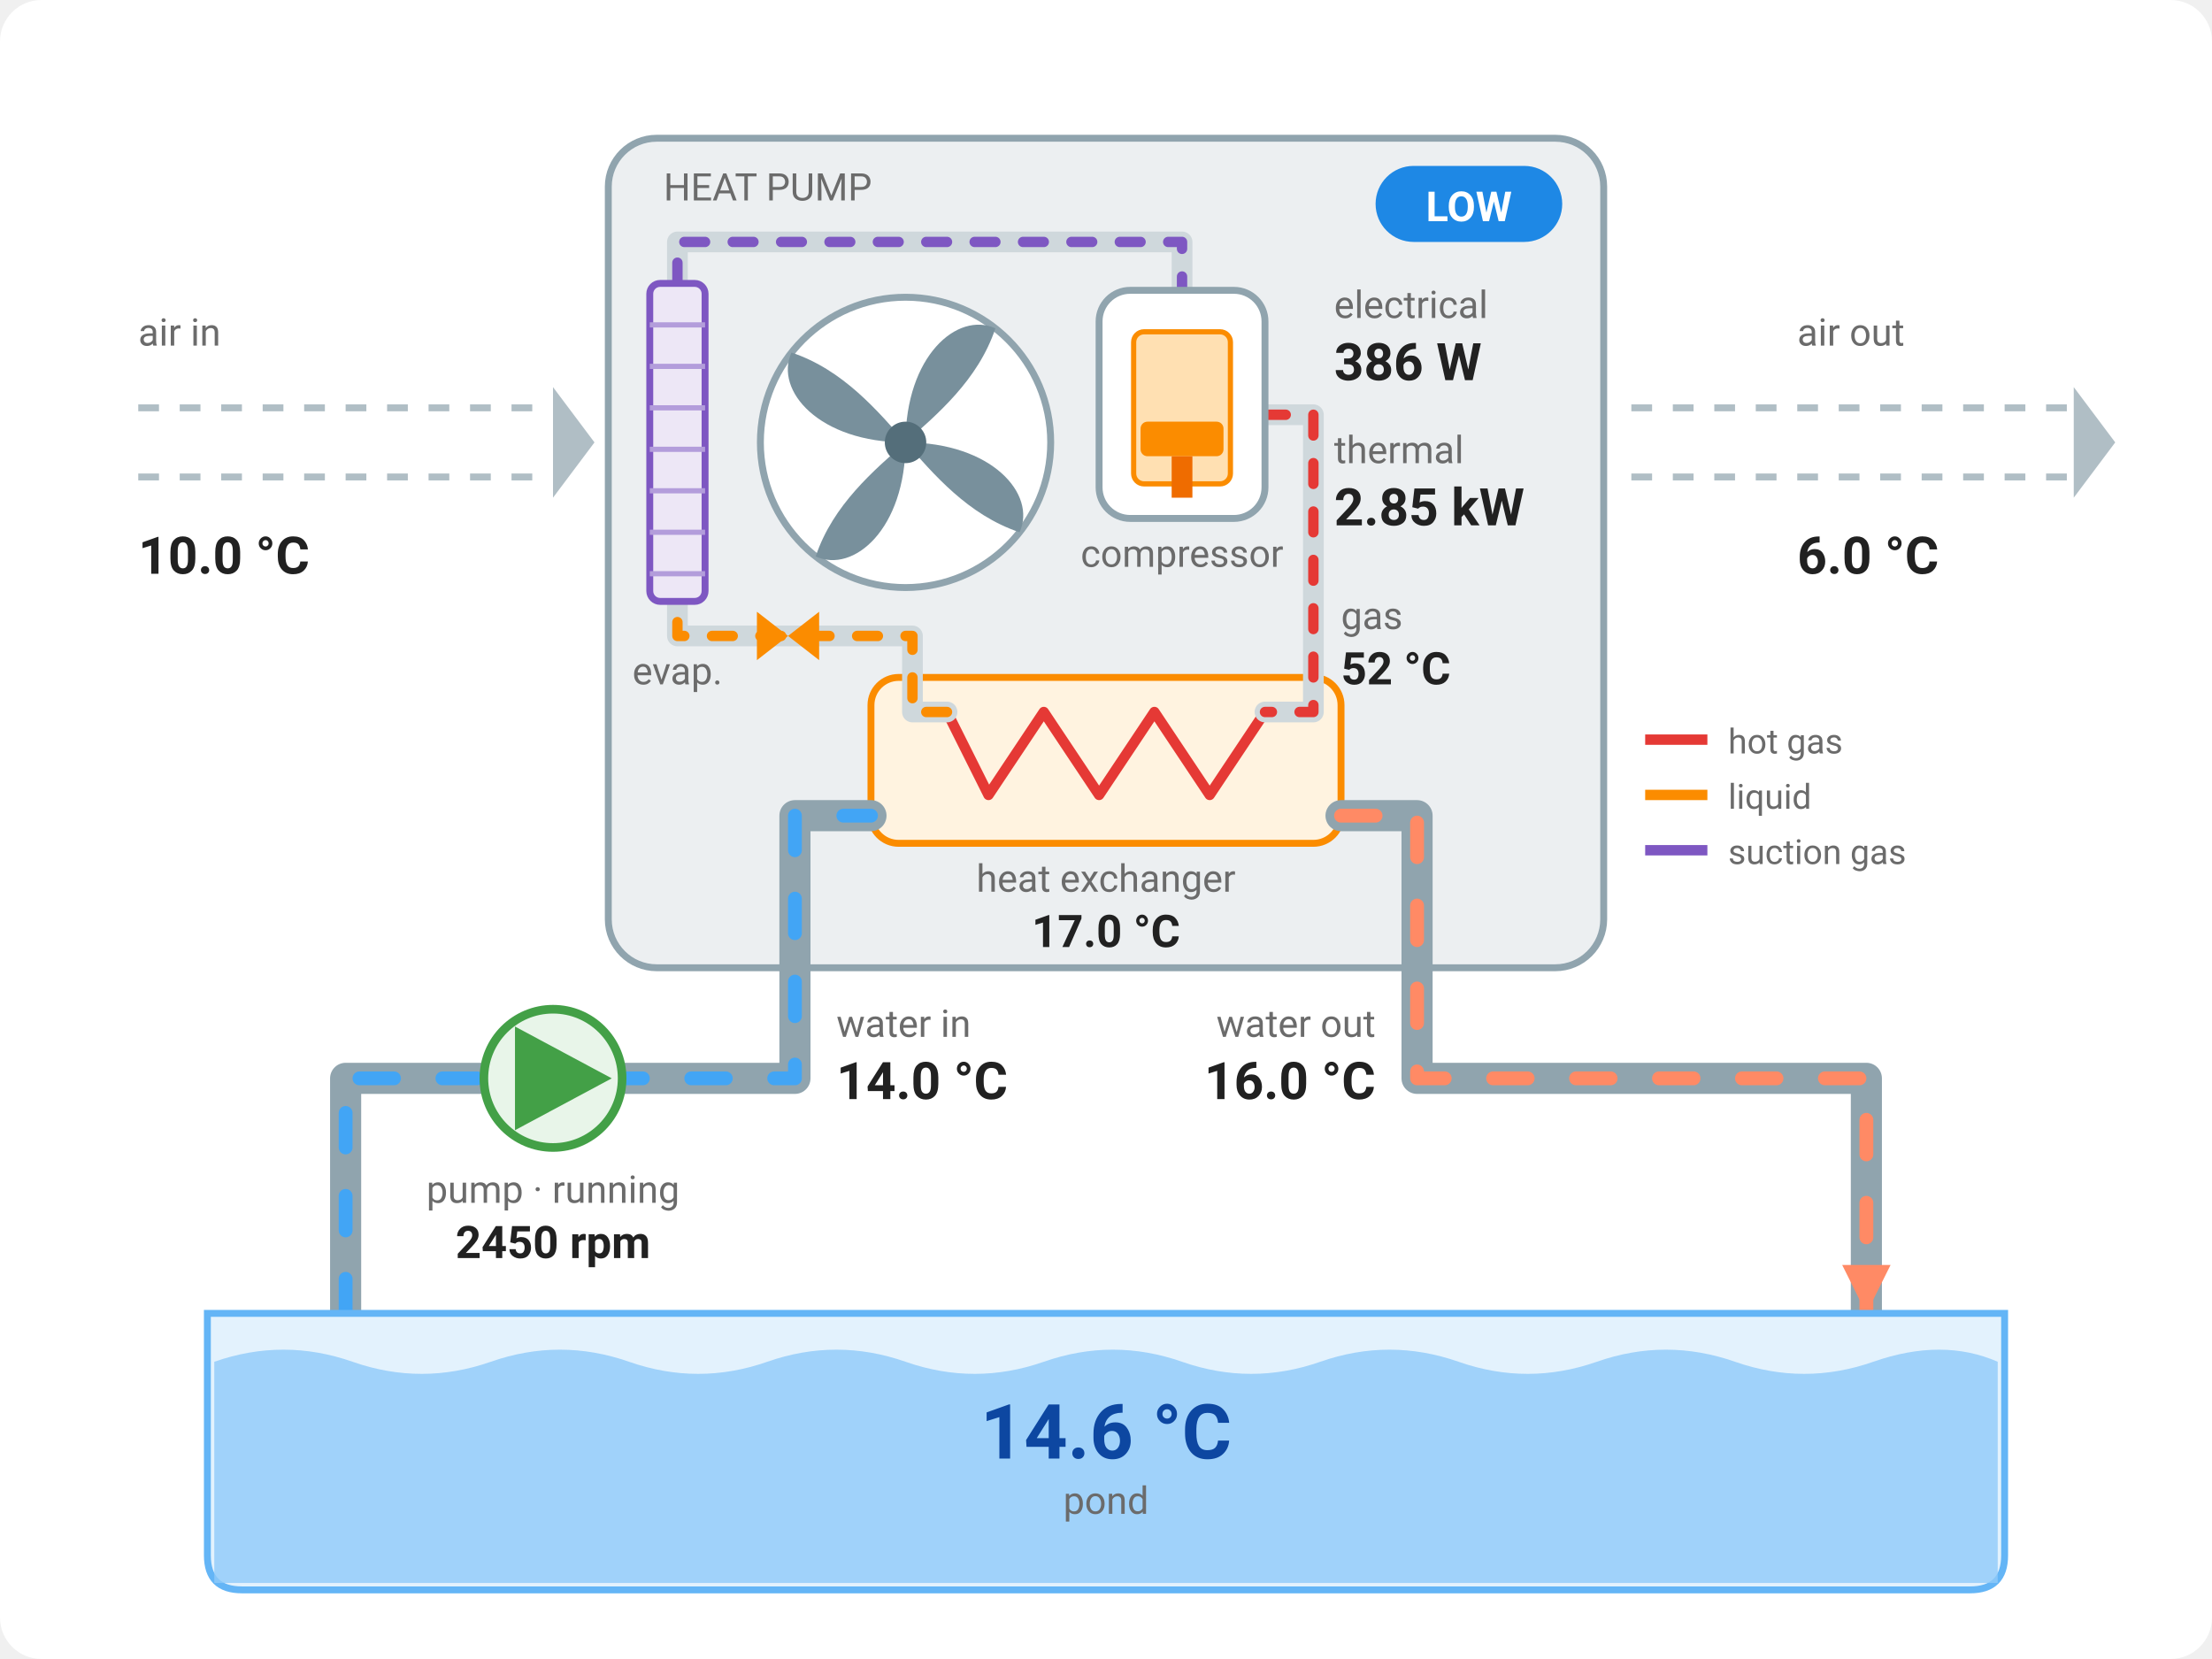
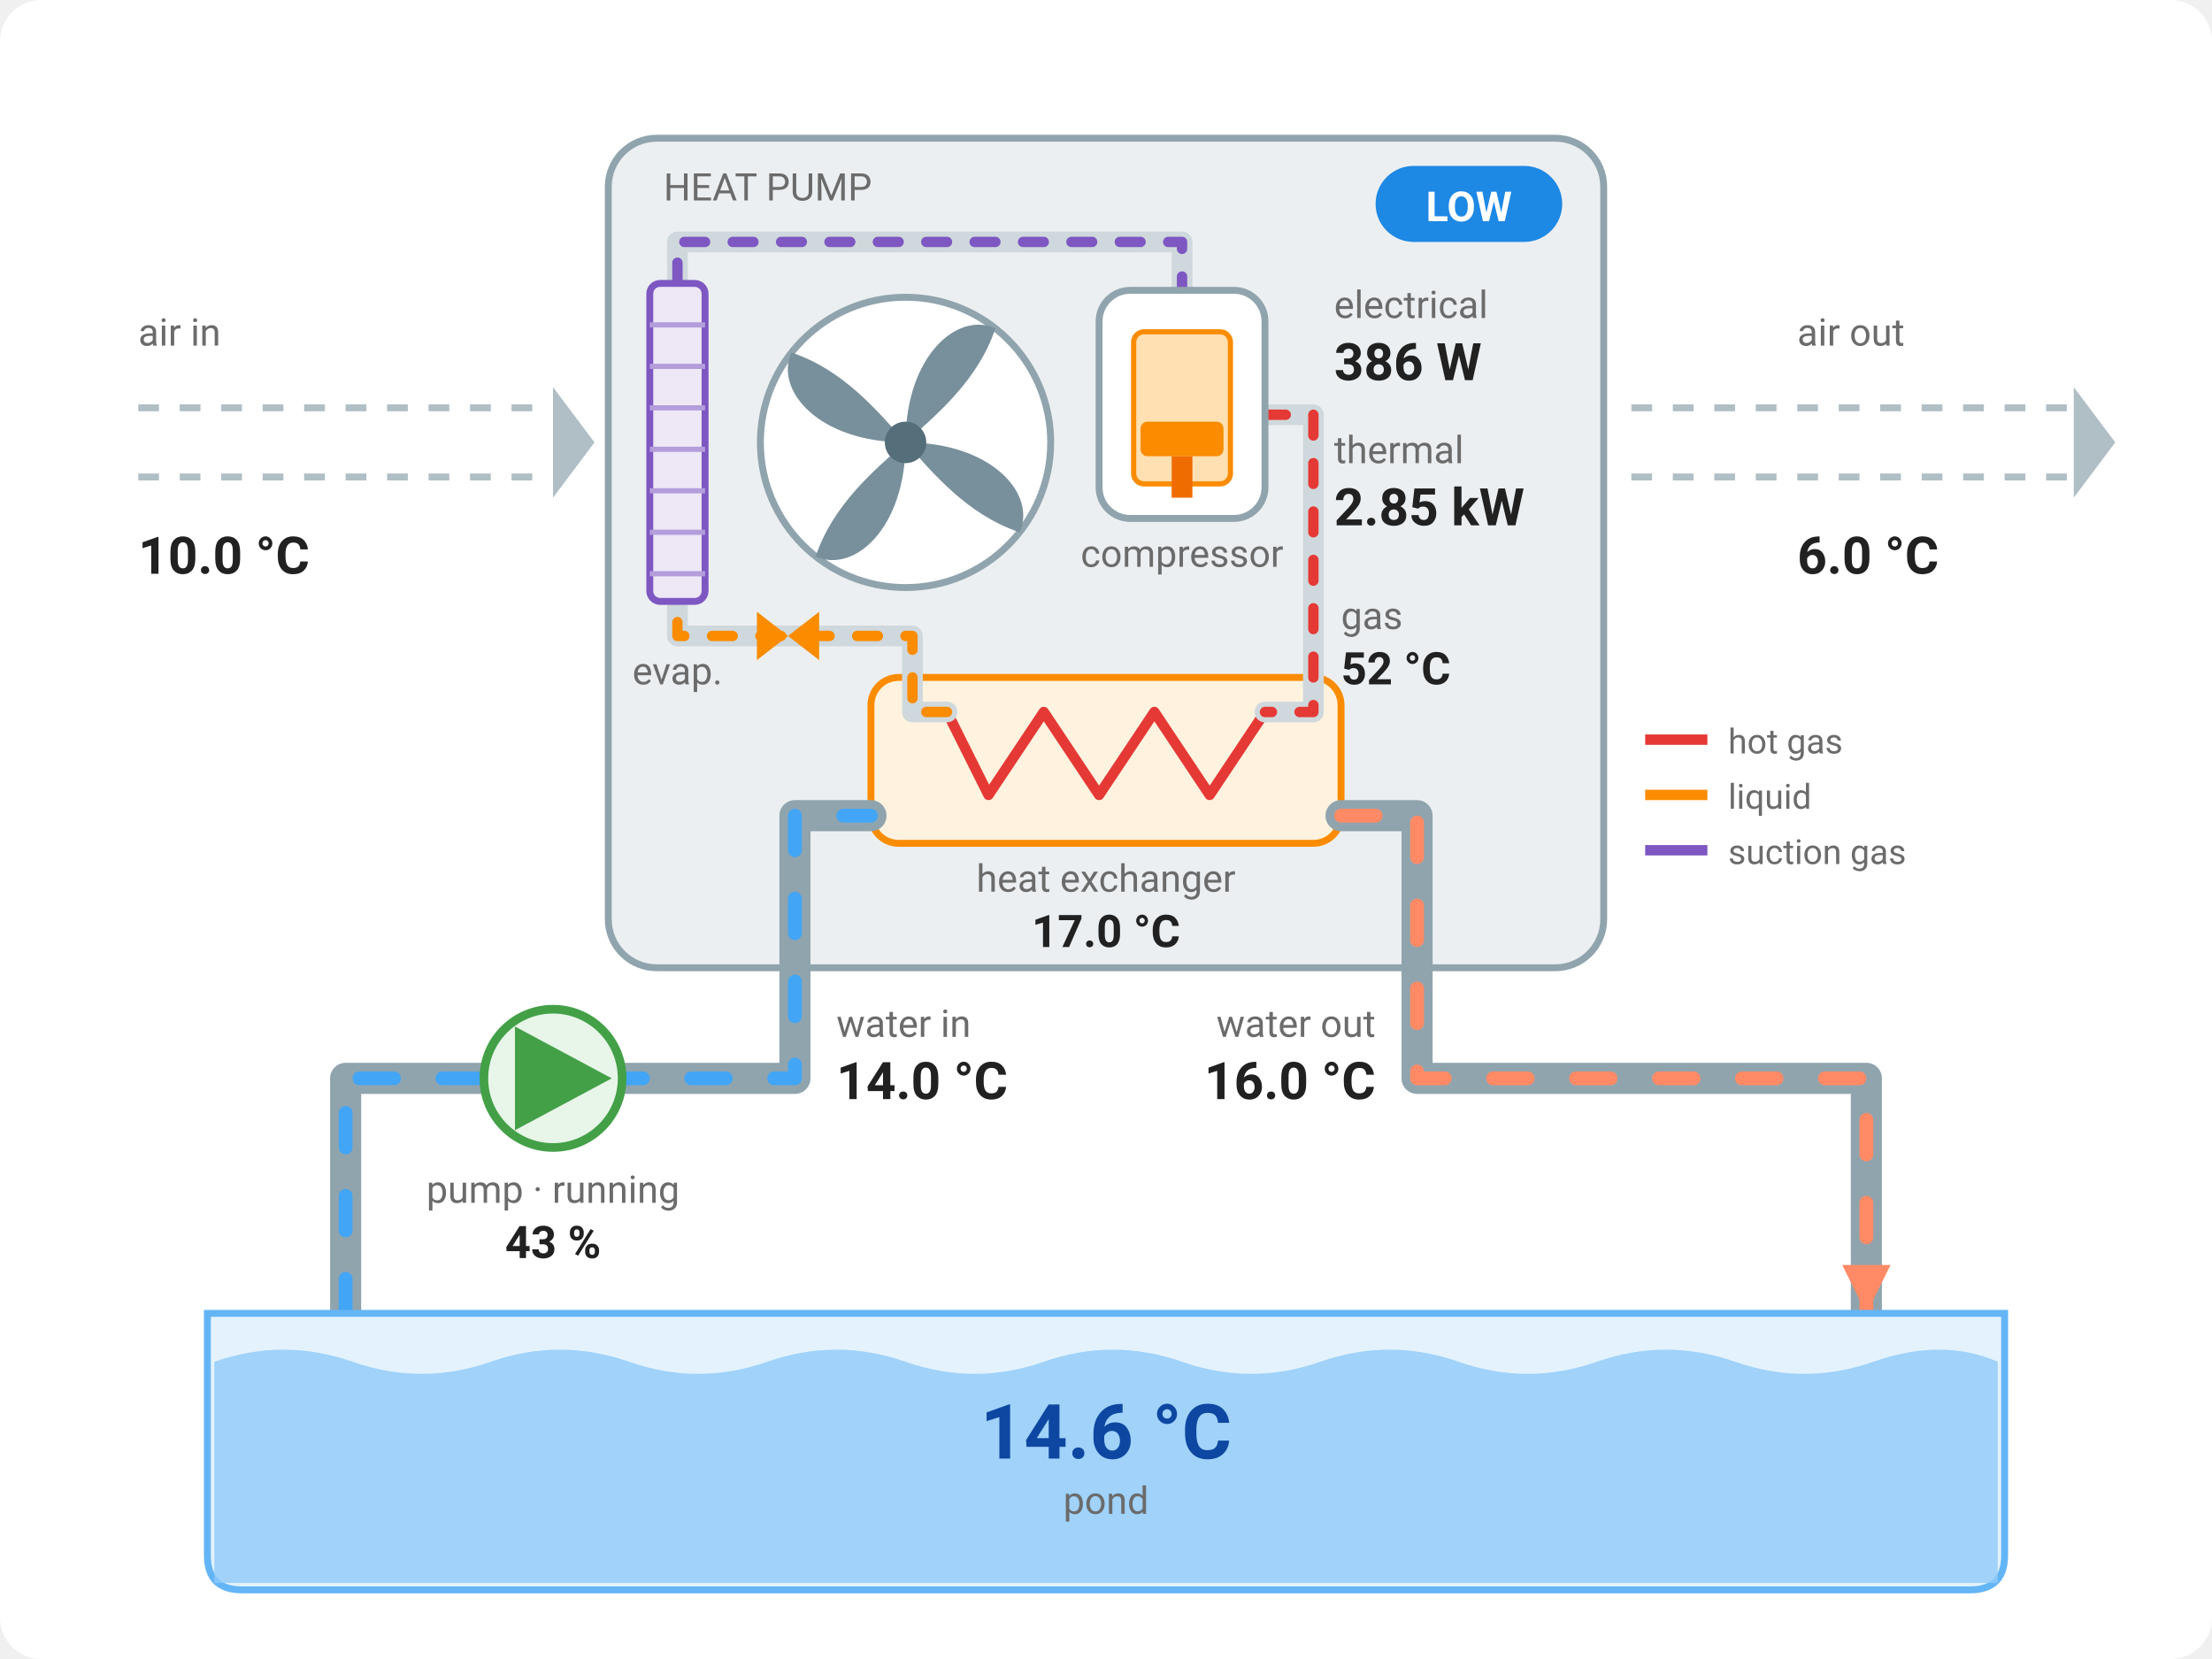
<svg xmlns="http://www.w3.org/2000/svg" viewBox="0 0 640 480" width="640" height="480" font-family="Roboto, 'Segoe UI', Helvetica, Arial, sans-serif">
  <style>
    .bg { fill: #ffffff; }
    .value { font-size: 15px; font-weight: 600; fill: #212121; }
    .small { font-size: 13px; font-weight: 600; fill: #212121; }
    .label { font-size: 11px; fill: #6b6b6b; }
    .housing { fill: #eceff1; stroke: #90a4ae; stroke-width: 2; }
    .pipe { fill: none; stroke: #90a4ae; stroke-width: 9; stroke-linecap: round; stroke-linejoin: round; }
    .flow { fill: none; stroke-width: 4; stroke-linecap: round; stroke-linejoin: round; stroke-dasharray: 10 14; animation: flow 1.2s linear infinite; }
    .cold { stroke: #42a5f5; }
    .warm { stroke: #ff8a65; }
    .air { fill: none; stroke: #b0bec5; stroke-width: 2; stroke-dasharray: 6 6; animation: flow 1.6s linear infinite; }
    /* refrigerant circuit */
    .rpipe { fill: none; stroke: #cfd8dc; stroke-width: 6; stroke-linecap: round; stroke-linejoin: round; }
    .rflow { fill: none; stroke-width: 3; stroke-linecap: round; stroke-linejoin: round; stroke-dasharray: 6 8; animation: flow 0.9s linear infinite; }
    .hotgas { stroke: #e53935; }
    .liquid { stroke: #fb8c00; }
    .suction { stroke: #7e57c2; }
    .fan { transform-origin: 262px 128px; animation: spin 0.9s linear infinite; }
    .piston { animation: pump 0.6s ease-in-out infinite; }
    .hx { fill: #fff3e0; stroke: #fb8c00; stroke-width: 2; }
    .coil { fill: none; stroke: #e53935; stroke-width: 3; stroke-linejoin: round; }
    .pump-running .pumpbody { fill: #e8f5e9; stroke: #43a047; stroke-width: 2.5; }
    .pump-running .pumptri { fill: #43a047; }
    .badge { fill: #1e88e5; }
    @keyframes flow { to { stroke-dashoffset: -48; } }
    @keyframes spin { to { transform: rotate(360deg); } }
    @keyframes pump { 0%,100% { transform: translateY(0); } 50% { transform: translateY(-14px); } }
    @media (prefers-reduced-motion: reduce) { .flow, .air, .fan, .piston, .rflow { animation: none; } }
  </style>
  <rect class="bg" width="640" height="480" rx="12" />
  <path class="air" d="M40 118 H160" />
  <path class="air" d="M40 138 H160" />
  <polygon points="160,112 172,128 160,144" fill="#b0bec5" />
  <text x="40" y="100" class="label">air in</text>
  <text x="40" y="166" class="value">10.0 °C</text>
  <path class="air" d="M472 118 H600" />
  <path class="air" d="M472 138 H600" />
  <polygon points="600,112 612,128 600,144" fill="#b0bec5" />
  <text x="520" y="100" class="label">air out</text>
  <text x="520" y="166" class="value">6.0 °C</text>
  <rect class="housing" x="176" y="40" width="288" height="240" rx="14" />
  <text x="192" y="58" class="label">HEAT PUMP</text>
  <rect class="hx" x="252" y="196" width="136" height="48" rx="8" />
  <polyline class="coil" points="366,206 350,230 334,206 318,230 302,206 286,230 274,206" />
  <text x="320" y="258" class="label" text-anchor="middle">heat exchanger</text>
  <text x="320" y="274" class="small" text-anchor="middle">17.0 °C</text>
  <path class="rpipe" d="M196 82 V70 H342 V84" />
  <path class="rflow suction" d="M196 82 V70 H342 V84" />
  <path class="rpipe" d="M366 120 H380 V206 H366" />
  <path class="rflow hotgas" d="M366 120 H380 V206 H366" />
  <path class="rpipe" d="M274 206 H264 V184 H196 V174" />
  <path class="rflow liquid" d="M274 206 H264 V184 H196 V174" />
  <g transform="translate(228 184)">
    <polygon points="-9,-7 -9,7 0,0" fill="#fb8c00" />
    <polygon points="9,-7 9,7 0,0" fill="#fb8c00" />
  </g>
  <rect x="188" y="82" width="16" height="92" rx="3" fill="#ede7f6" stroke="#7e57c2" stroke-width="2" />
  <path d="M188 94 H204 M188 106 H204 M188 118 H204 M188 130 H204 M188 142 H204 M188 154 H204 M188 166 H204" stroke="#b39ddb" stroke-width="1.5" />
  <text x="196" y="198" class="label" text-anchor="middle">evap.</text>
  <circle cx="262" cy="128" r="42" fill="#ffffff" stroke="#90a4ae" stroke-width="2" />
  <g class="fan">
    <path d="M262 128 C262 103 277 90 288 95 C283 110 271 120 262 128 Z" fill="#78909c" />
    <path d="M262 128 C287 128 300 143 295 154 C280 149 270 137 262 128 Z" fill="#78909c" />
    <path d="M262 128 C262 153 247 166 236 161 C241 146 253 136 262 128 Z" fill="#78909c" />
    <path d="M262 128 C237 128 224 113 229 102 C244 107 254 119 262 128 Z" fill="#78909c" />
    <circle cx="262" cy="128" r="6" fill="#546e7a" />
  </g>
  <rect x="318" y="84" width="48" height="66" rx="9" fill="#ffffff" stroke="#90a4ae" stroke-width="2" />
  <rect x="328" y="96" width="28" height="44" rx="3" fill="#ffe0b2" stroke="#fb8c00" stroke-width="1.5" />
  <g class="piston">
    <rect x="330" y="122" width="24" height="10" rx="2" fill="#fb8c00" />
    <rect x="339" y="132" width="6" height="12" fill="#ef6c00" />
  </g>
  <text x="342" y="164" class="label" text-anchor="middle">compressor</text>
  <text x="388" y="182" class="label">gas</text>
  <text x="388" y="198" class="small" fill="#c62828">52 °C</text>
  <rect class="badge" x="398" y="48" width="54" height="22" rx="11" />
  <text x="425" y="64" font-size="12" font-weight="700" fill="#ffffff" text-anchor="middle">LOW</text>
  <text x="386" y="92" class="label">electrical</text>
  <text x="386" y="110" class="value">386 W</text>
  <text x="386" y="134" class="label">thermal</text>
  <text x="386" y="152" class="value">2.85 kW</text>
  <path class="pipe" d="M100 380 V312 H230 V236 H252" />
  <path class="flow cold" d="M100 380 V312 H230 V236 H252" />
  <path class="pipe" d="M388 236 H410 V312 H540 V380" />
  <path class="flow warm" d="M388 236 H410 V312 H540 V380" />
  <polygon points="533,366 547,366 540,380" fill="#ff8a65" />
  <text x="242" y="300" class="label">water in</text>
  <text x="242" y="318" class="value">14.0 °C</text>
  <text x="398" y="300" class="label" text-anchor="end">water out</text>
  <text x="398" y="318" class="value" text-anchor="end">16.0 °C</text>
  <g class="pump-running" transform="translate(160 312)">
    <circle class="pumpbody" r="20" />
    <polygon class="pumptri" points="-11,-15 -11,15 17,0" />
  </g>
  <text x="160" y="348" class="label" text-anchor="middle">pump · running</text>
-   <text x="160" y="364" font-size="13" font-weight="600" fill="#212121" text-anchor="middle">2450 rpm</text>
+   <text x="160" y="364" font-size="13" font-weight="600" fill="#212121" text-anchor="middle">43 %</text>
  <g transform="translate(476 214)" font-size="10" fill="#6b6b6b">
    <line x1="0" y1="0" x2="18" y2="0" stroke="#e53935" stroke-width="3" />
    <text x="24" y="4">hot gas</text>
    <line x1="0" y1="16" x2="18" y2="16" stroke="#fb8c00" stroke-width="3" />
    <text x="24" y="20">liquid</text>
    <line x1="0" y1="32" x2="18" y2="32" stroke="#7e57c2" stroke-width="3" />
    <text x="24" y="36">suction gas</text>
  </g>
  <path d="M60 380 H580 V450 Q580 460 570 460 H70 Q60 460 60 450 Z" fill="#e3f2fd" stroke="#64b5f6" stroke-width="2" />
  <path d="M62 394 q20 -7 40 0 t40 0 t40 0 t40 0 t40 0 t40 0 t40 0 t40 0 t40 0 t40 0 t40 0 t40 0 t36 0 V458 H62 Z" fill="#90caf9" opacity=".8" />
  <text x="320" y="438" class="label" text-anchor="middle">pond</text>
  <text x="320" y="422" font-size="22" font-weight="700" fill="#0d47a1" text-anchor="middle">14.6 °C</text>
</svg>
